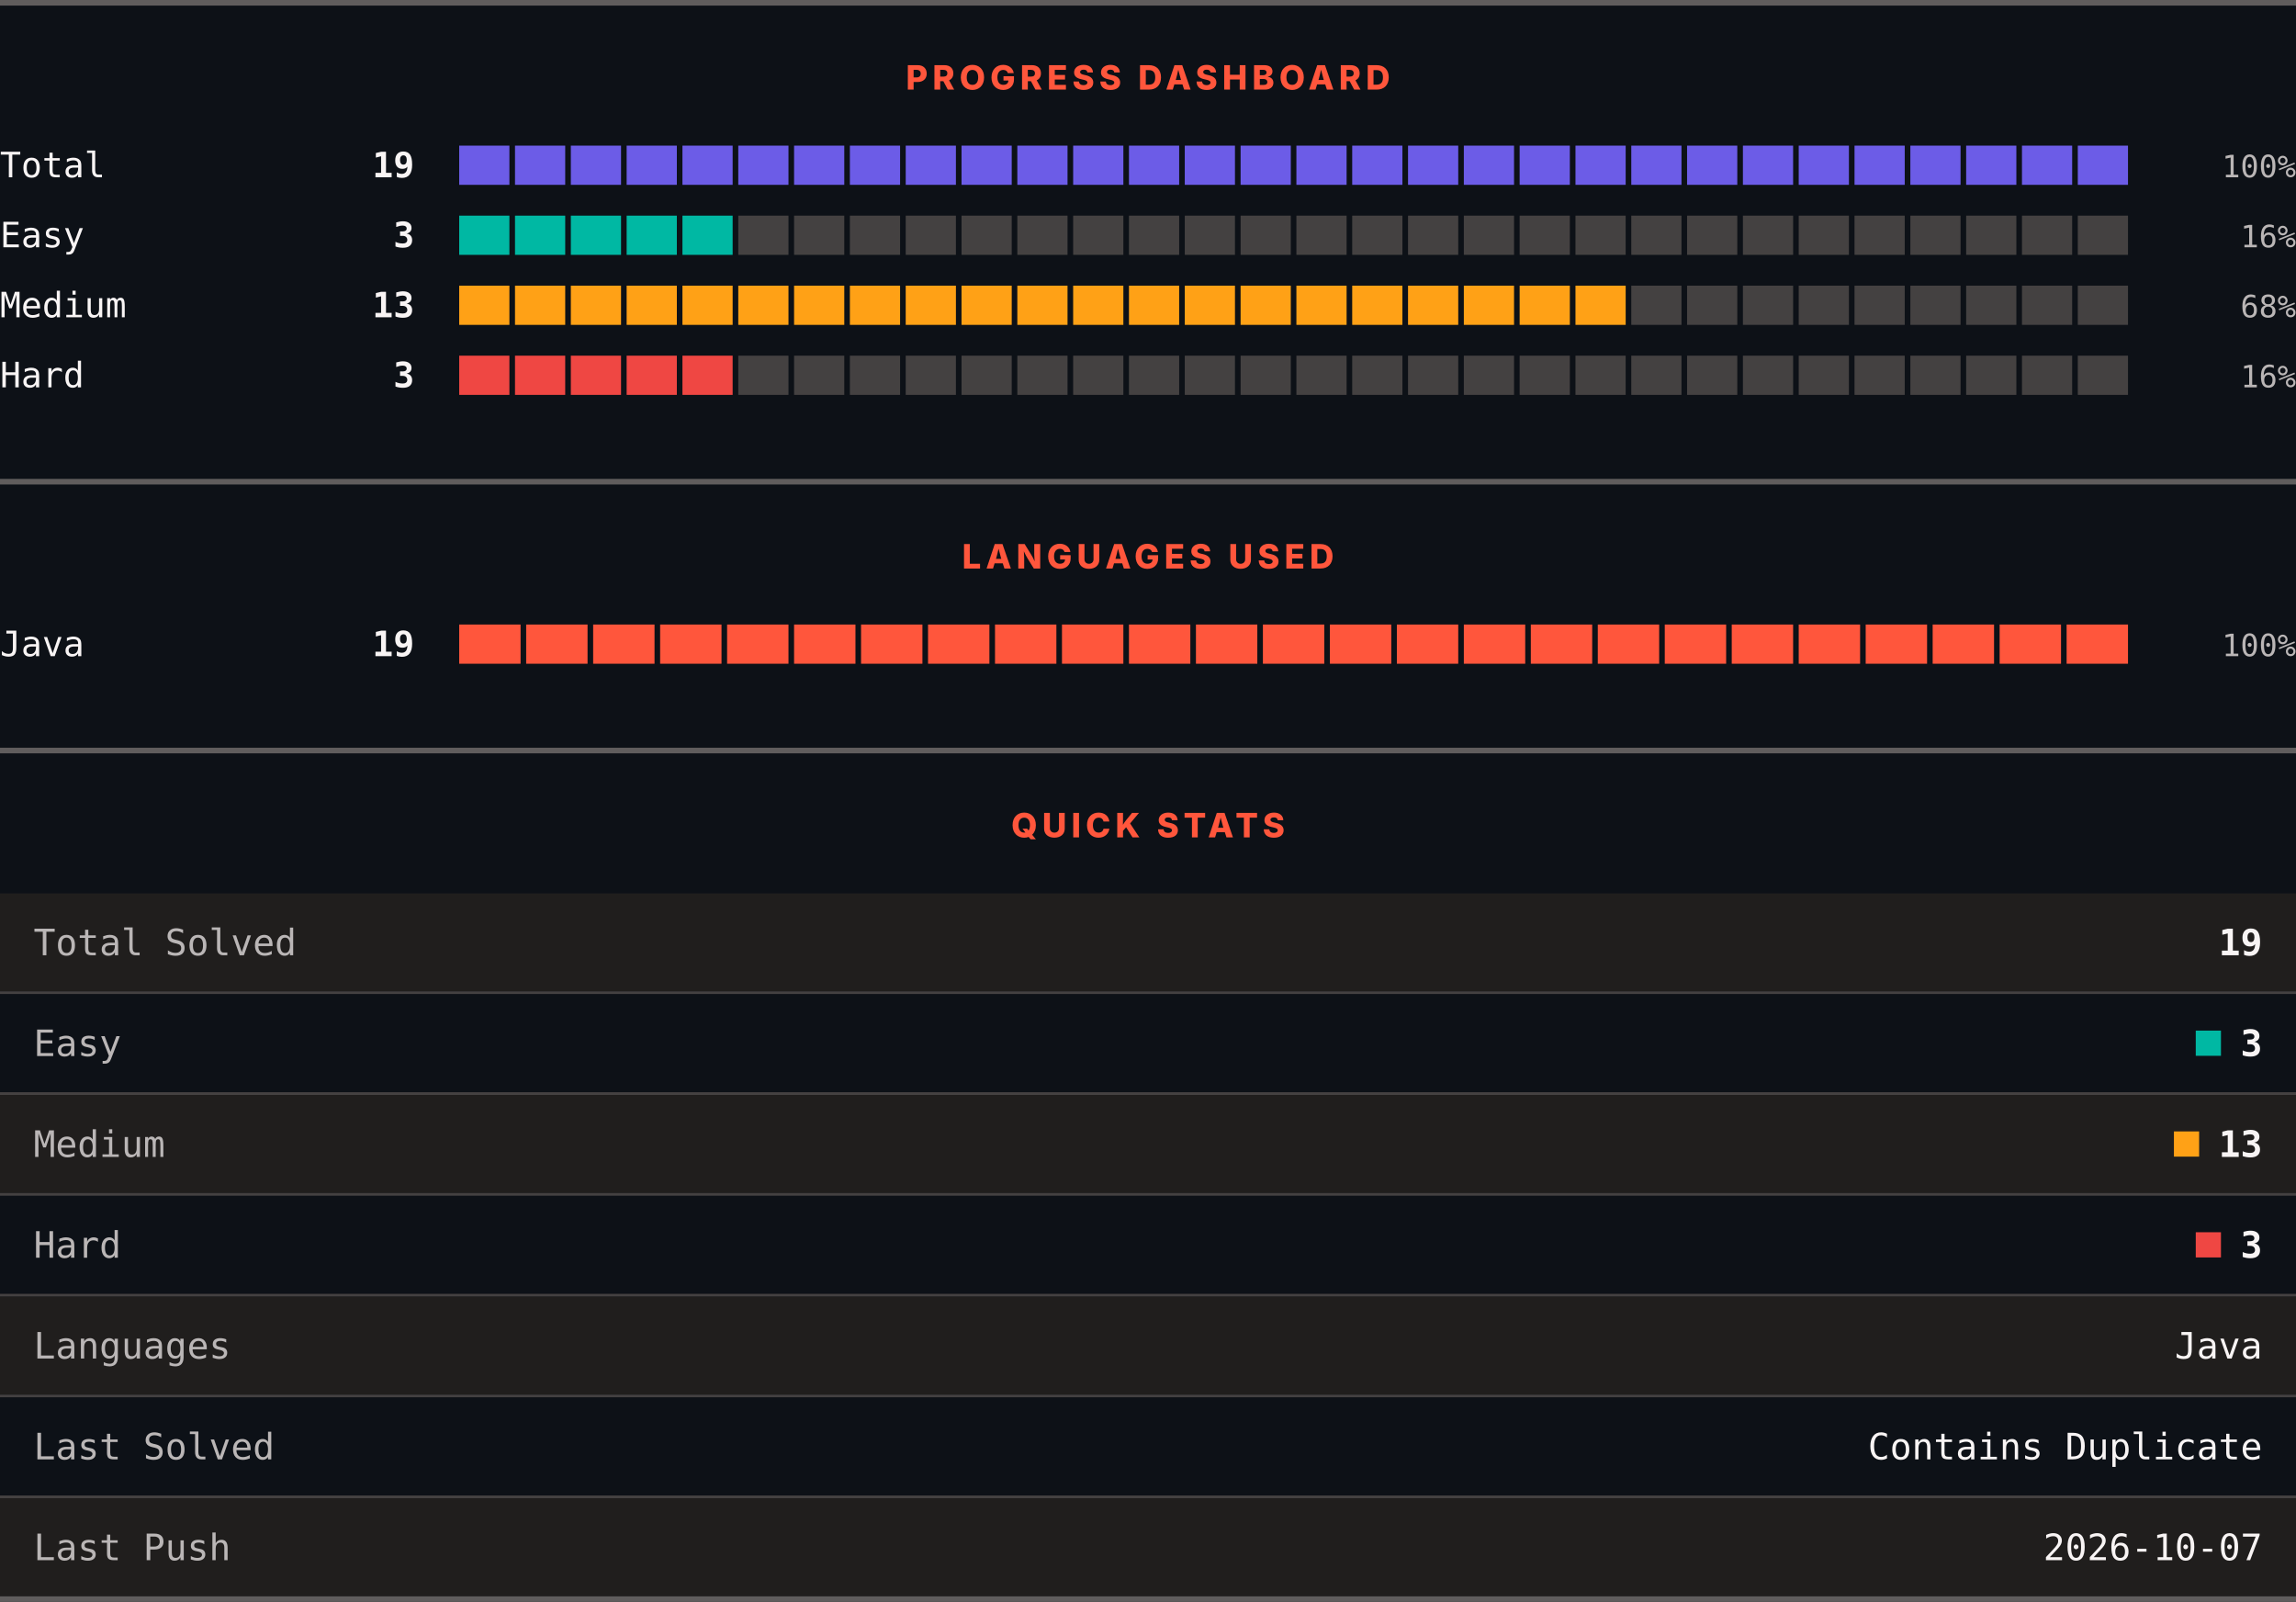
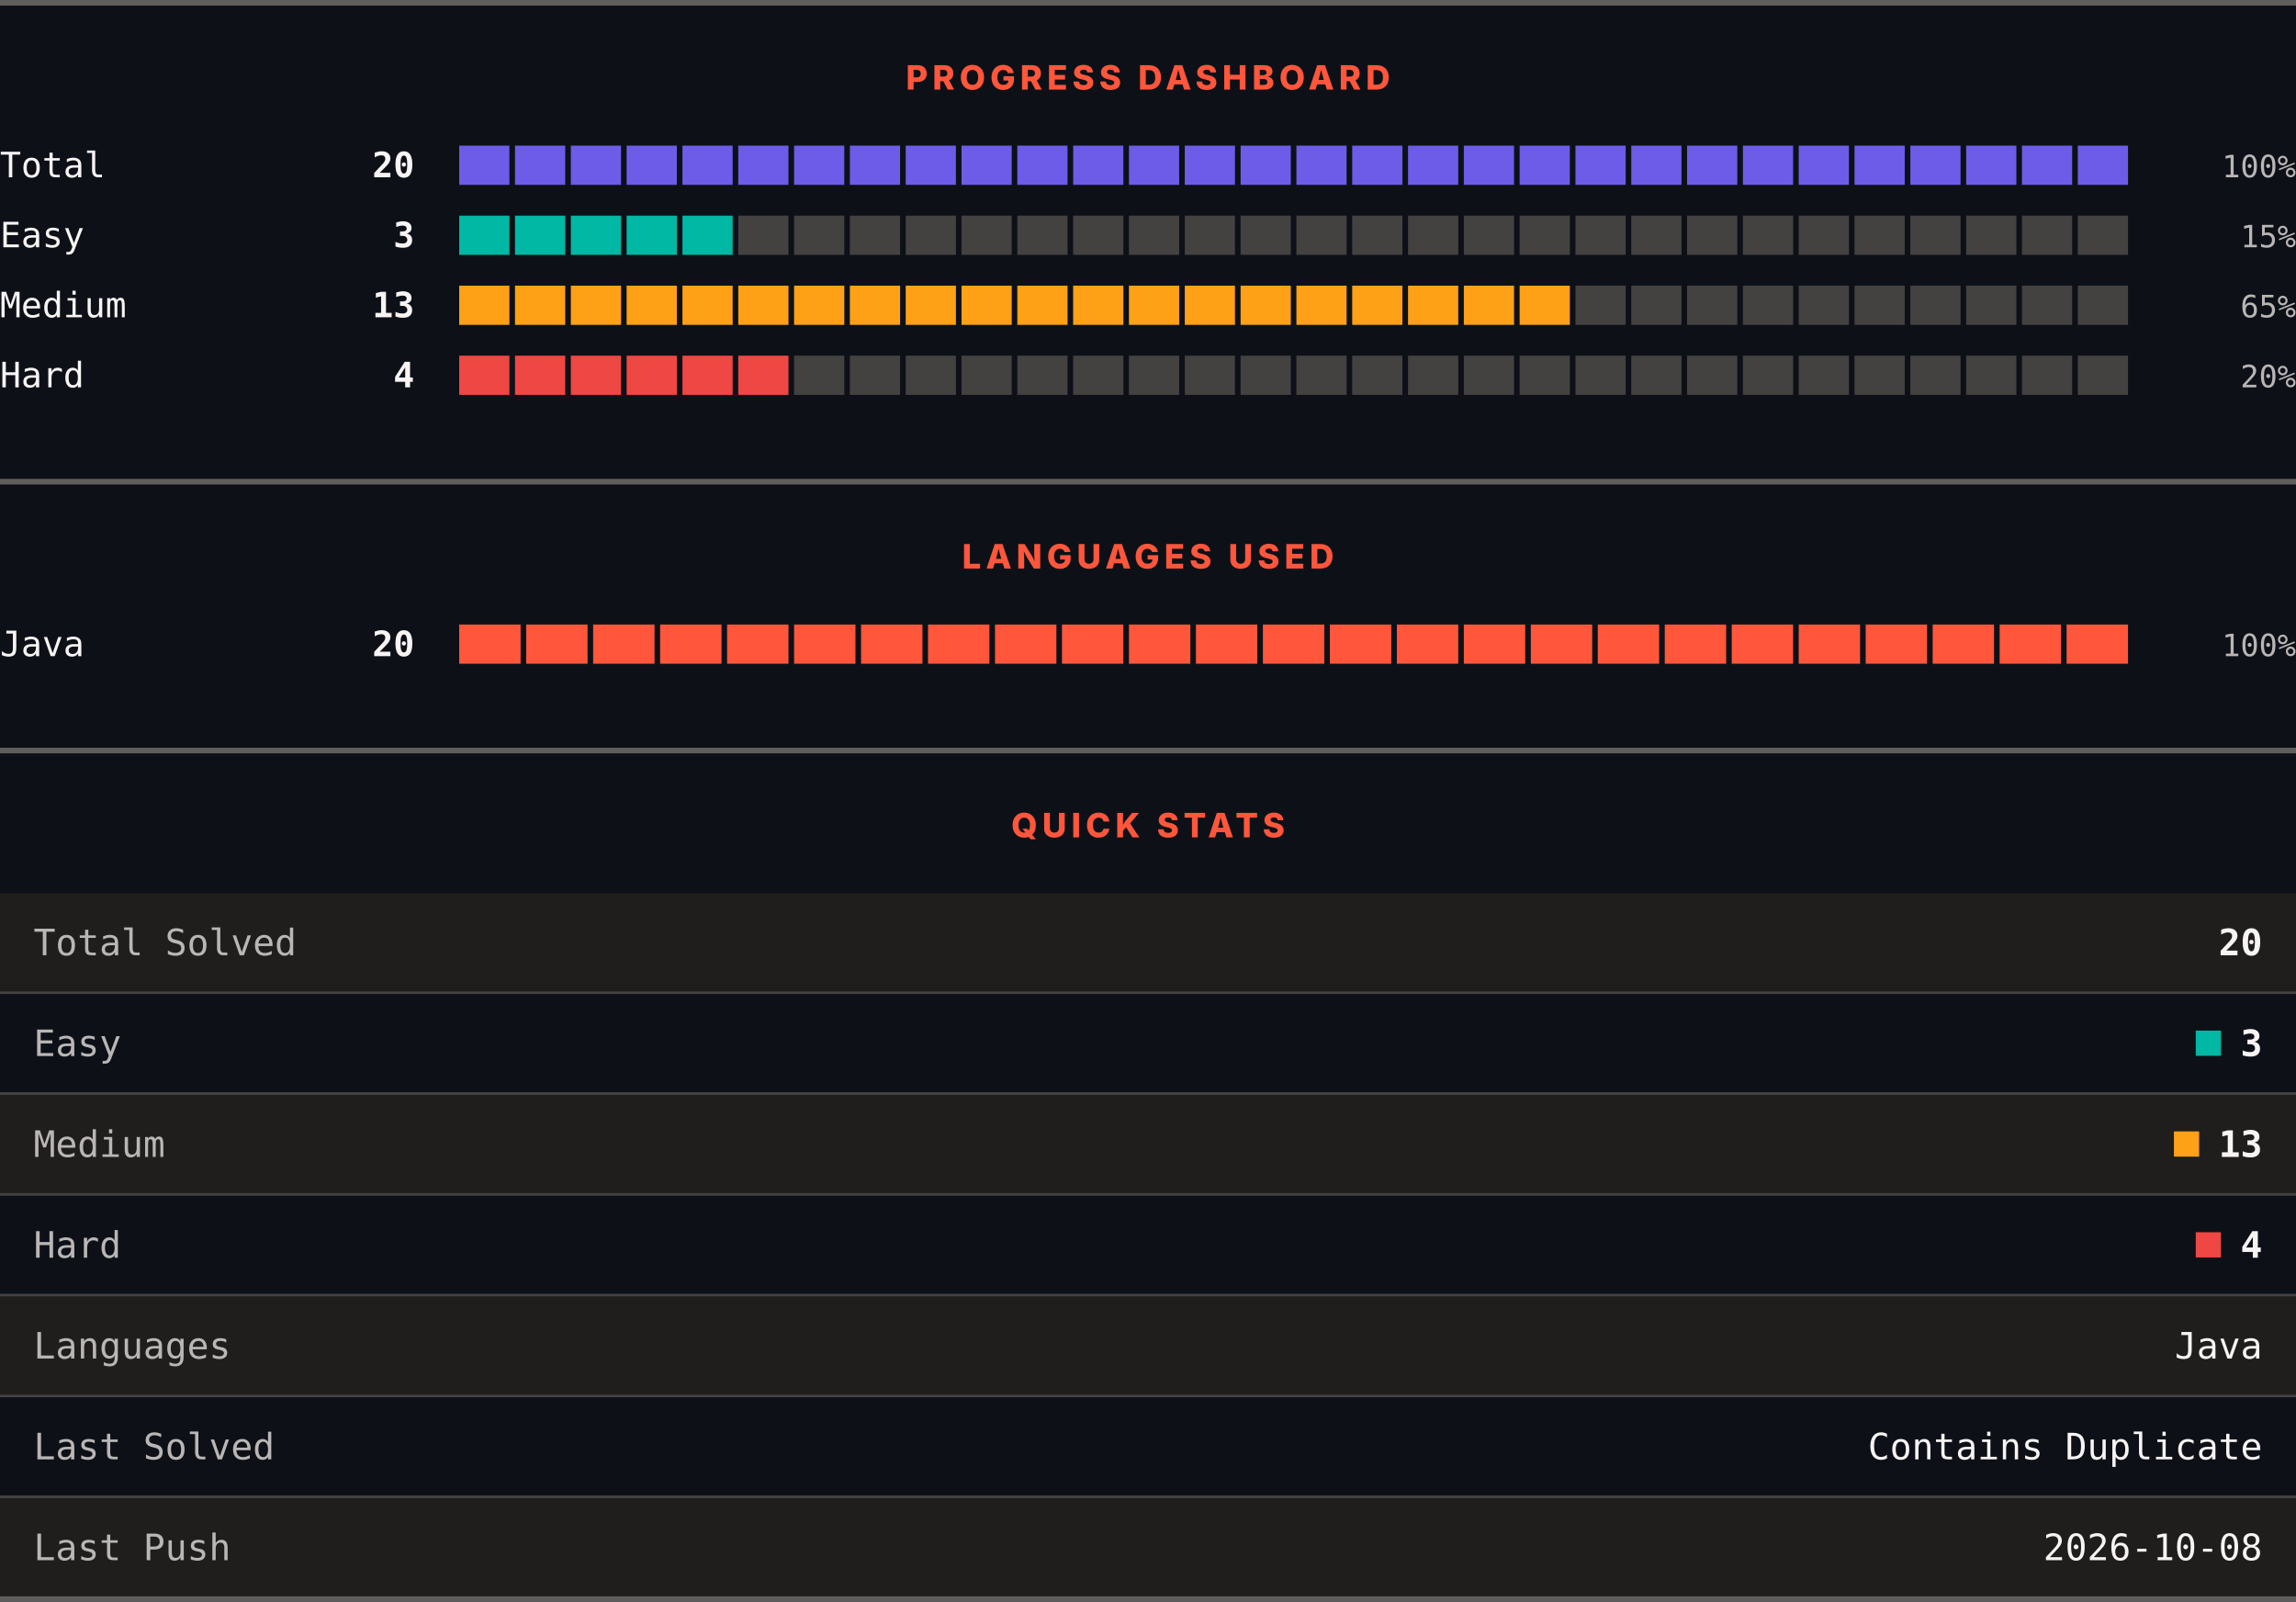
<svg xmlns="http://www.w3.org/2000/svg" width="820" height="572" viewBox="0 0 820 572" role="img" aria-label="LeetCode progress, languages and quick stats">
  <rect width="820" height="572" fill="#0d1117" />
  <rect x="0" y="0" width="820" height="2" fill="#605d5d" />
  <text x="410" y="32" text-anchor="middle" font-family="Archivo, system-ui, -apple-system, Segoe UI, sans-serif" font-size="12" font-weight="800" letter-spacing="1.68" fill="#ff563c">PROGRESS DASHBOARD</text>
  <text x="0" y="63.3" font-family="ui-monospace, SFMono-Regular, Menlo, Consolas, monospace" font-size="12.5" fill="#f8f4f4">Total</text>
-   <text x="148" y="63.3" text-anchor="end" font-family="ui-monospace, SFMono-Regular, Menlo, Consolas, monospace" font-size="12.5" font-weight="700" fill="#f8f4f4">19</text>
+   <text x="148" y="63.3" text-anchor="end" font-family="ui-monospace, SFMono-Regular, Menlo, Consolas, monospace" font-size="12.5" font-weight="700" fill="#f8f4f4">20</text>
  <rect x="164.00" y="52" width="17.93" height="14" fill="#6c5ce7" />
  <rect x="183.93" y="52" width="17.93" height="14" fill="#6c5ce7" />
  <rect x="203.87" y="52" width="17.93" height="14" fill="#6c5ce7" />
  <rect x="223.80" y="52" width="17.93" height="14" fill="#6c5ce7" />
  <rect x="243.73" y="52" width="17.93" height="14" fill="#6c5ce7" />
  <rect x="263.67" y="52" width="17.93" height="14" fill="#6c5ce7" />
  <rect x="283.60" y="52" width="17.93" height="14" fill="#6c5ce7" />
  <rect x="303.53" y="52" width="17.93" height="14" fill="#6c5ce7" />
  <rect x="323.47" y="52" width="17.93" height="14" fill="#6c5ce7" />
  <rect x="343.40" y="52" width="17.93" height="14" fill="#6c5ce7" />
  <rect x="363.33" y="52" width="17.93" height="14" fill="#6c5ce7" />
  <rect x="383.27" y="52" width="17.93" height="14" fill="#6c5ce7" />
  <rect x="403.20" y="52" width="17.93" height="14" fill="#6c5ce7" />
  <rect x="423.13" y="52" width="17.93" height="14" fill="#6c5ce7" />
  <rect x="443.07" y="52" width="17.93" height="14" fill="#6c5ce7" />
  <rect x="463.00" y="52" width="17.93" height="14" fill="#6c5ce7" />
  <rect x="482.93" y="52" width="17.93" height="14" fill="#6c5ce7" />
  <rect x="502.87" y="52" width="17.93" height="14" fill="#6c5ce7" />
  <rect x="522.80" y="52" width="17.93" height="14" fill="#6c5ce7" />
  <rect x="542.73" y="52" width="17.93" height="14" fill="#6c5ce7" />
  <rect x="562.67" y="52" width="17.93" height="14" fill="#6c5ce7" />
  <rect x="582.60" y="52" width="17.93" height="14" fill="#6c5ce7" />
  <rect x="602.53" y="52" width="17.93" height="14" fill="#6c5ce7" />
  <rect x="622.47" y="52" width="17.93" height="14" fill="#6c5ce7" />
  <rect x="642.40" y="52" width="17.93" height="14" fill="#6c5ce7" />
  <rect x="662.33" y="52" width="17.93" height="14" fill="#6c5ce7" />
  <rect x="682.27" y="52" width="17.93" height="14" fill="#6c5ce7" />
  <rect x="702.20" y="52" width="17.93" height="14" fill="#6c5ce7" />
  <rect x="722.13" y="52" width="17.93" height="14" fill="#6c5ce7" />
  <rect x="742.07" y="52" width="17.93" height="14" fill="#6c5ce7" />
  <text x="820" y="63.3" text-anchor="end" font-family="ui-monospace, SFMono-Regular, Menlo, Consolas, monospace" font-size="11" fill="#bab6b6">100%</text>
  <text x="0" y="88.3" font-family="ui-monospace, SFMono-Regular, Menlo, Consolas, monospace" font-size="12.5" fill="#f8f4f4">Easy</text>
  <text x="148" y="88.3" text-anchor="end" font-family="ui-monospace, SFMono-Regular, Menlo, Consolas, monospace" font-size="12.5" font-weight="700" fill="#f8f4f4">3</text>
  <rect x="164.00" y="77" width="17.93" height="14" fill="#00b8a3" />
  <rect x="183.93" y="77" width="17.93" height="14" fill="#00b8a3" />
  <rect x="203.87" y="77" width="17.93" height="14" fill="#00b8a3" />
  <rect x="223.80" y="77" width="17.93" height="14" fill="#00b8a3" />
  <rect x="243.73" y="77" width="17.93" height="14" fill="#00b8a3" />
  <rect x="263.67" y="77" width="17.93" height="14" fill="#444141" />
  <rect x="283.60" y="77" width="17.93" height="14" fill="#444141" />
  <rect x="303.53" y="77" width="17.93" height="14" fill="#444141" />
  <rect x="323.47" y="77" width="17.93" height="14" fill="#444141" />
  <rect x="343.40" y="77" width="17.93" height="14" fill="#444141" />
  <rect x="363.33" y="77" width="17.93" height="14" fill="#444141" />
  <rect x="383.27" y="77" width="17.93" height="14" fill="#444141" />
  <rect x="403.20" y="77" width="17.93" height="14" fill="#444141" />
  <rect x="423.13" y="77" width="17.93" height="14" fill="#444141" />
  <rect x="443.07" y="77" width="17.93" height="14" fill="#444141" />
  <rect x="463.00" y="77" width="17.93" height="14" fill="#444141" />
  <rect x="482.93" y="77" width="17.93" height="14" fill="#444141" />
  <rect x="502.87" y="77" width="17.93" height="14" fill="#444141" />
  <rect x="522.80" y="77" width="17.93" height="14" fill="#444141" />
  <rect x="542.73" y="77" width="17.93" height="14" fill="#444141" />
  <rect x="562.67" y="77" width="17.93" height="14" fill="#444141" />
  <rect x="582.60" y="77" width="17.93" height="14" fill="#444141" />
  <rect x="602.53" y="77" width="17.93" height="14" fill="#444141" />
  <rect x="622.47" y="77" width="17.93" height="14" fill="#444141" />
  <rect x="642.40" y="77" width="17.93" height="14" fill="#444141" />
  <rect x="662.33" y="77" width="17.93" height="14" fill="#444141" />
  <rect x="682.27" y="77" width="17.93" height="14" fill="#444141" />
  <rect x="702.20" y="77" width="17.93" height="14" fill="#444141" />
  <rect x="722.13" y="77" width="17.93" height="14" fill="#444141" />
  <rect x="742.07" y="77" width="17.93" height="14" fill="#444141" />
-   <text x="820" y="88.3" text-anchor="end" font-family="ui-monospace, SFMono-Regular, Menlo, Consolas, monospace" font-size="11" fill="#bab6b6">16%</text>
+   <text x="820" y="88.3" text-anchor="end" font-family="ui-monospace, SFMono-Regular, Menlo, Consolas, monospace" font-size="11" fill="#bab6b6">15%</text>
  <text x="0" y="113.3" font-family="ui-monospace, SFMono-Regular, Menlo, Consolas, monospace" font-size="12.5" fill="#f8f4f4">Medium</text>
  <text x="148" y="113.3" text-anchor="end" font-family="ui-monospace, SFMono-Regular, Menlo, Consolas, monospace" font-size="12.5" font-weight="700" fill="#f8f4f4">13</text>
  <rect x="164.00" y="102" width="17.93" height="14" fill="#ffa116" />
  <rect x="183.93" y="102" width="17.93" height="14" fill="#ffa116" />
  <rect x="203.87" y="102" width="17.93" height="14" fill="#ffa116" />
  <rect x="223.80" y="102" width="17.93" height="14" fill="#ffa116" />
  <rect x="243.73" y="102" width="17.93" height="14" fill="#ffa116" />
  <rect x="263.67" y="102" width="17.93" height="14" fill="#ffa116" />
  <rect x="283.60" y="102" width="17.93" height="14" fill="#ffa116" />
  <rect x="303.53" y="102" width="17.93" height="14" fill="#ffa116" />
  <rect x="323.47" y="102" width="17.93" height="14" fill="#ffa116" />
  <rect x="343.40" y="102" width="17.93" height="14" fill="#ffa116" />
  <rect x="363.33" y="102" width="17.93" height="14" fill="#ffa116" />
  <rect x="383.27" y="102" width="17.93" height="14" fill="#ffa116" />
  <rect x="403.20" y="102" width="17.93" height="14" fill="#ffa116" />
  <rect x="423.13" y="102" width="17.93" height="14" fill="#ffa116" />
  <rect x="443.07" y="102" width="17.93" height="14" fill="#ffa116" />
  <rect x="463.00" y="102" width="17.93" height="14" fill="#ffa116" />
  <rect x="482.93" y="102" width="17.93" height="14" fill="#ffa116" />
  <rect x="502.87" y="102" width="17.93" height="14" fill="#ffa116" />
  <rect x="522.80" y="102" width="17.93" height="14" fill="#ffa116" />
  <rect x="542.73" y="102" width="17.93" height="14" fill="#ffa116" />
-   <rect x="562.67" y="102" width="17.93" height="14" fill="#ffa116" />
+   <rect x="562.67" y="102" width="17.93" height="14" fill="#444141" />
  <rect x="582.60" y="102" width="17.93" height="14" fill="#444141" />
  <rect x="602.53" y="102" width="17.93" height="14" fill="#444141" />
  <rect x="622.47" y="102" width="17.93" height="14" fill="#444141" />
  <rect x="642.40" y="102" width="17.93" height="14" fill="#444141" />
  <rect x="662.33" y="102" width="17.93" height="14" fill="#444141" />
  <rect x="682.27" y="102" width="17.93" height="14" fill="#444141" />
  <rect x="702.20" y="102" width="17.93" height="14" fill="#444141" />
  <rect x="722.13" y="102" width="17.93" height="14" fill="#444141" />
  <rect x="742.07" y="102" width="17.93" height="14" fill="#444141" />
-   <text x="820" y="113.3" text-anchor="end" font-family="ui-monospace, SFMono-Regular, Menlo, Consolas, monospace" font-size="11" fill="#bab6b6">68%</text>
+   <text x="820" y="113.3" text-anchor="end" font-family="ui-monospace, SFMono-Regular, Menlo, Consolas, monospace" font-size="11" fill="#bab6b6">65%</text>
  <text x="0" y="138.3" font-family="ui-monospace, SFMono-Regular, Menlo, Consolas, monospace" font-size="12.5" fill="#f8f4f4">Hard</text>
-   <text x="148" y="138.3" text-anchor="end" font-family="ui-monospace, SFMono-Regular, Menlo, Consolas, monospace" font-size="12.5" font-weight="700" fill="#f8f4f4">3</text>
+   <text x="148" y="138.3" text-anchor="end" font-family="ui-monospace, SFMono-Regular, Menlo, Consolas, monospace" font-size="12.5" font-weight="700" fill="#f8f4f4">4</text>
  <rect x="164.00" y="127" width="17.93" height="14" fill="#ef4743" />
  <rect x="183.93" y="127" width="17.93" height="14" fill="#ef4743" />
  <rect x="203.87" y="127" width="17.93" height="14" fill="#ef4743" />
  <rect x="223.80" y="127" width="17.93" height="14" fill="#ef4743" />
  <rect x="243.73" y="127" width="17.93" height="14" fill="#ef4743" />
-   <rect x="263.67" y="127" width="17.93" height="14" fill="#444141" />
+   <rect x="263.67" y="127" width="17.93" height="14" fill="#ef4743" />
  <rect x="283.60" y="127" width="17.93" height="14" fill="#444141" />
  <rect x="303.53" y="127" width="17.93" height="14" fill="#444141" />
  <rect x="323.47" y="127" width="17.93" height="14" fill="#444141" />
  <rect x="343.40" y="127" width="17.93" height="14" fill="#444141" />
  <rect x="363.33" y="127" width="17.93" height="14" fill="#444141" />
  <rect x="383.27" y="127" width="17.93" height="14" fill="#444141" />
  <rect x="403.20" y="127" width="17.93" height="14" fill="#444141" />
  <rect x="423.13" y="127" width="17.93" height="14" fill="#444141" />
  <rect x="443.07" y="127" width="17.93" height="14" fill="#444141" />
  <rect x="463.00" y="127" width="17.93" height="14" fill="#444141" />
  <rect x="482.93" y="127" width="17.93" height="14" fill="#444141" />
  <rect x="502.87" y="127" width="17.93" height="14" fill="#444141" />
  <rect x="522.80" y="127" width="17.93" height="14" fill="#444141" />
  <rect x="542.73" y="127" width="17.93" height="14" fill="#444141" />
  <rect x="562.67" y="127" width="17.93" height="14" fill="#444141" />
  <rect x="582.60" y="127" width="17.93" height="14" fill="#444141" />
  <rect x="602.53" y="127" width="17.93" height="14" fill="#444141" />
  <rect x="622.47" y="127" width="17.93" height="14" fill="#444141" />
  <rect x="642.40" y="127" width="17.93" height="14" fill="#444141" />
  <rect x="662.33" y="127" width="17.93" height="14" fill="#444141" />
  <rect x="682.27" y="127" width="17.93" height="14" fill="#444141" />
  <rect x="702.20" y="127" width="17.93" height="14" fill="#444141" />
  <rect x="722.13" y="127" width="17.93" height="14" fill="#444141" />
  <rect x="742.07" y="127" width="17.93" height="14" fill="#444141" />
-   <text x="820" y="138.3" text-anchor="end" font-family="ui-monospace, SFMono-Regular, Menlo, Consolas, monospace" font-size="11" fill="#bab6b6">16%</text>
+   <text x="820" y="138.3" text-anchor="end" font-family="ui-monospace, SFMono-Regular, Menlo, Consolas, monospace" font-size="11" fill="#bab6b6">20%</text>
  <rect x="0" y="171" width="820" height="2" fill="#605d5d" />
  <text x="410" y="203" text-anchor="middle" font-family="Archivo, system-ui, -apple-system, Segoe UI, sans-serif" font-size="12" font-weight="800" letter-spacing="1.68" fill="#ff563c">LANGUAGES USED</text>
  <text x="0" y="234.3" font-family="ui-monospace, SFMono-Regular, Menlo, Consolas, monospace" font-size="12.5" fill="#f8f4f4">Java</text>
-   <text x="148" y="234.3" text-anchor="end" font-family="ui-monospace, SFMono-Regular, Menlo, Consolas, monospace" font-size="12.5" font-weight="700" fill="#f8f4f4">19</text>
+   <text x="148" y="234.3" text-anchor="end" font-family="ui-monospace, SFMono-Regular, Menlo, Consolas, monospace" font-size="12.5" font-weight="700" fill="#f8f4f4">20</text>
  <rect x="164.00" y="223" width="21.92" height="14" fill="#ff563c" />
  <rect x="187.92" y="223" width="21.92" height="14" fill="#ff563c" />
  <rect x="211.84" y="223" width="21.92" height="14" fill="#ff563c" />
  <rect x="235.76" y="223" width="21.92" height="14" fill="#ff563c" />
  <rect x="259.68" y="223" width="21.92" height="14" fill="#ff563c" />
  <rect x="283.60" y="223" width="21.92" height="14" fill="#ff563c" />
  <rect x="307.52" y="223" width="21.92" height="14" fill="#ff563c" />
  <rect x="331.44" y="223" width="21.92" height="14" fill="#ff563c" />
  <rect x="355.36" y="223" width="21.92" height="14" fill="#ff563c" />
  <rect x="379.28" y="223" width="21.92" height="14" fill="#ff563c" />
  <rect x="403.20" y="223" width="21.92" height="14" fill="#ff563c" />
  <rect x="427.12" y="223" width="21.92" height="14" fill="#ff563c" />
  <rect x="451.04" y="223" width="21.92" height="14" fill="#ff563c" />
  <rect x="474.96" y="223" width="21.92" height="14" fill="#ff563c" />
  <rect x="498.88" y="223" width="21.92" height="14" fill="#ff563c" />
  <rect x="522.80" y="223" width="21.92" height="14" fill="#ff563c" />
  <rect x="546.72" y="223" width="21.92" height="14" fill="#ff563c" />
  <rect x="570.64" y="223" width="21.92" height="14" fill="#ff563c" />
  <rect x="594.56" y="223" width="21.92" height="14" fill="#ff563c" />
  <rect x="618.48" y="223" width="21.92" height="14" fill="#ff563c" />
  <rect x="642.40" y="223" width="21.92" height="14" fill="#ff563c" />
  <rect x="666.32" y="223" width="21.92" height="14" fill="#ff563c" />
  <rect x="690.24" y="223" width="21.92" height="14" fill="#ff563c" />
  <rect x="714.16" y="223" width="21.92" height="14" fill="#ff563c" />
  <rect x="738.08" y="223" width="21.92" height="14" fill="#ff563c" />
  <text x="820" y="234.3" text-anchor="end" font-family="ui-monospace, SFMono-Regular, Menlo, Consolas, monospace" font-size="11" fill="#bab6b6">100%</text>
  <rect x="0" y="267" width="820" height="2" fill="#605d5d" />
  <text x="410" y="299" text-anchor="middle" font-family="Archivo, system-ui, -apple-system, Segoe UI, sans-serif" font-size="12" font-weight="800" letter-spacing="1.68" fill="#ff563c">QUICK STATS</text>
  <rect x="0" y="319" width="820" height="35" fill="#201e1d" />
  <text x="12" y="341.1" font-family="ui-monospace, SFMono-Regular, Menlo, Consolas, monospace" font-size="13" fill="#bab6b6">Total Solved</text>
-   <text x="808" y="341.1" text-anchor="end" font-family="ui-monospace, SFMono-Regular, Menlo, Consolas, monospace" font-size="13" font-weight="700" fill="#f8f4f4">19</text>
+   <text x="808" y="341.1" text-anchor="end" font-family="ui-monospace, SFMono-Regular, Menlo, Consolas, monospace" font-size="13" font-weight="700" fill="#f8f4f4">20</text>
  <rect x="0" y="354" width="820" height="1" fill="#444141" />
  <rect x="0" y="355" width="820" height="35" fill="#0d1117" />
  <text x="12" y="377.1" font-family="ui-monospace, SFMono-Regular, Menlo, Consolas, monospace" font-size="13" fill="#bab6b6">Easy</text>
  <rect x="784.2" y="368" width="9" height="9" fill="#00b8a3" />
  <text x="808" y="377.1" text-anchor="end" font-family="ui-monospace, SFMono-Regular, Menlo, Consolas, monospace" font-size="13" font-weight="700" fill="#f8f4f4">3</text>
  <rect x="0" y="390" width="820" height="1" fill="#444141" />
  <rect x="0" y="391" width="820" height="35" fill="#201e1d" />
  <text x="12" y="413.1" font-family="ui-monospace, SFMono-Regular, Menlo, Consolas, monospace" font-size="13" fill="#bab6b6">Medium</text>
  <rect x="776.4" y="404" width="9" height="9" fill="#ffa116" />
  <text x="808" y="413.1" text-anchor="end" font-family="ui-monospace, SFMono-Regular, Menlo, Consolas, monospace" font-size="13" font-weight="700" fill="#f8f4f4">13</text>
  <rect x="0" y="426" width="820" height="1" fill="#444141" />
  <rect x="0" y="427" width="820" height="35" fill="#0d1117" />
  <text x="12" y="449.1" font-family="ui-monospace, SFMono-Regular, Menlo, Consolas, monospace" font-size="13" fill="#bab6b6">Hard</text>
  <rect x="784.2" y="440" width="9" height="9" fill="#ef4743" />
-   <text x="808" y="449.1" text-anchor="end" font-family="ui-monospace, SFMono-Regular, Menlo, Consolas, monospace" font-size="13" font-weight="700" fill="#f8f4f4">3</text>
+   <text x="808" y="449.1" text-anchor="end" font-family="ui-monospace, SFMono-Regular, Menlo, Consolas, monospace" font-size="13" font-weight="700" fill="#f8f4f4">4</text>
  <rect x="0" y="462" width="820" height="1" fill="#444141" />
  <rect x="0" y="463" width="820" height="35" fill="#201e1d" />
  <text x="12" y="485.1" font-family="ui-monospace, SFMono-Regular, Menlo, Consolas, monospace" font-size="13" fill="#bab6b6">Languages</text>
  <text x="808" y="485.1" text-anchor="end" font-family="ui-monospace, SFMono-Regular, Menlo, Consolas, monospace" font-size="13" fill="#f8f4f4">Java</text>
  <rect x="0" y="498" width="820" height="1" fill="#444141" />
  <rect x="0" y="499" width="820" height="35" fill="#0d1117" />
  <text x="12" y="521.1" font-family="ui-monospace, SFMono-Regular, Menlo, Consolas, monospace" font-size="13" fill="#bab6b6">Last Solved</text>
  <text x="808" y="521.1" text-anchor="end" font-family="ui-monospace, SFMono-Regular, Menlo, Consolas, monospace" font-size="13" fill="#f8f4f4">Contains Duplicate</text>
  <rect x="0" y="534" width="820" height="1" fill="#444141" />
  <rect x="0" y="535" width="820" height="35" fill="#201e1d" />
  <text x="12" y="557.1" font-family="ui-monospace, SFMono-Regular, Menlo, Consolas, monospace" font-size="13" fill="#bab6b6">Last Push</text>
-   <text x="808" y="557.1" text-anchor="end" font-family="ui-monospace, SFMono-Regular, Menlo, Consolas, monospace" font-size="13" fill="#f8f4f4">2026-10-07</text>
+   <text x="808" y="557.1" text-anchor="end" font-family="ui-monospace, SFMono-Regular, Menlo, Consolas, monospace" font-size="13" fill="#f8f4f4">2026-10-08</text>
  <rect x="0" y="570" width="820" height="2" fill="#605d5d" />
</svg>
